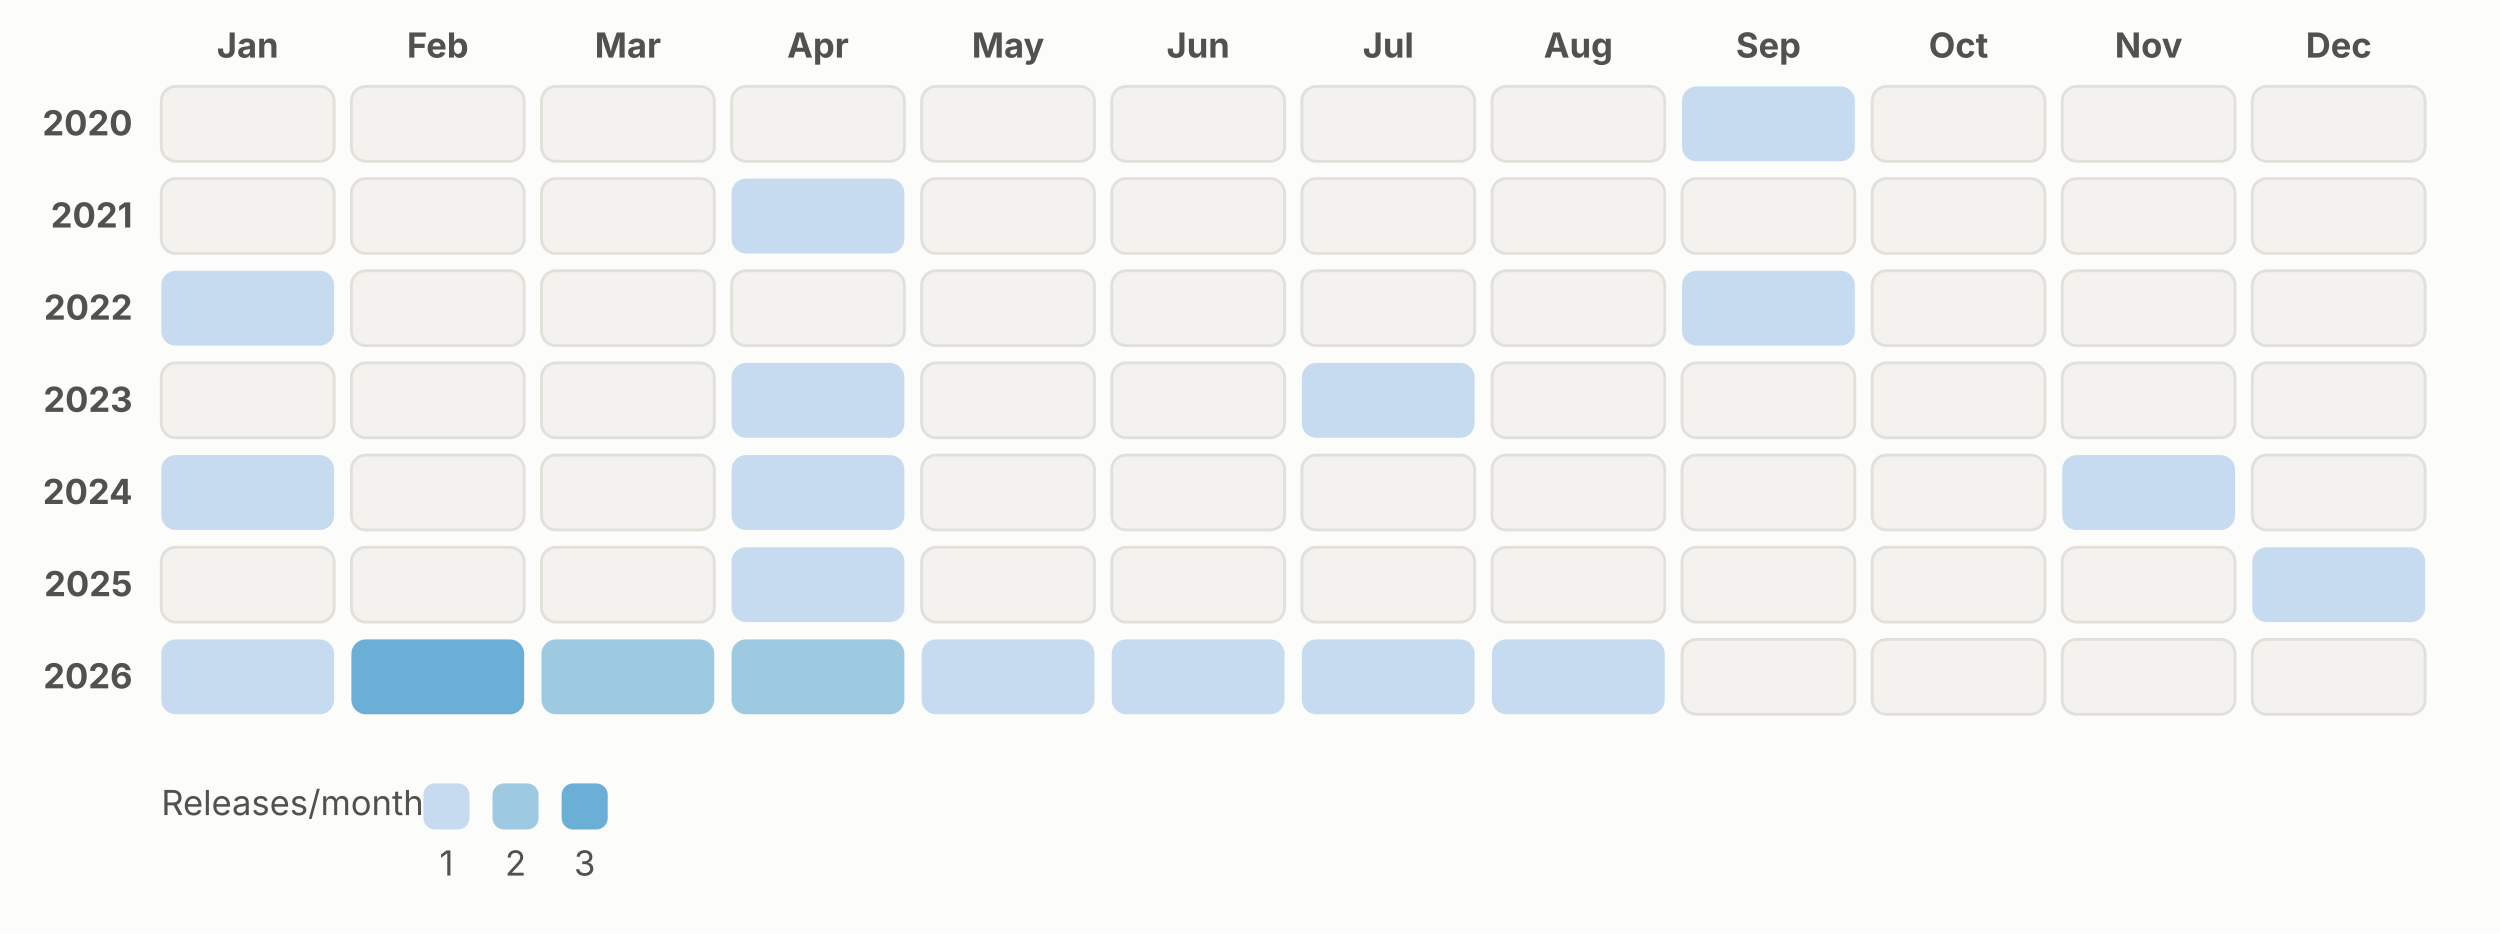
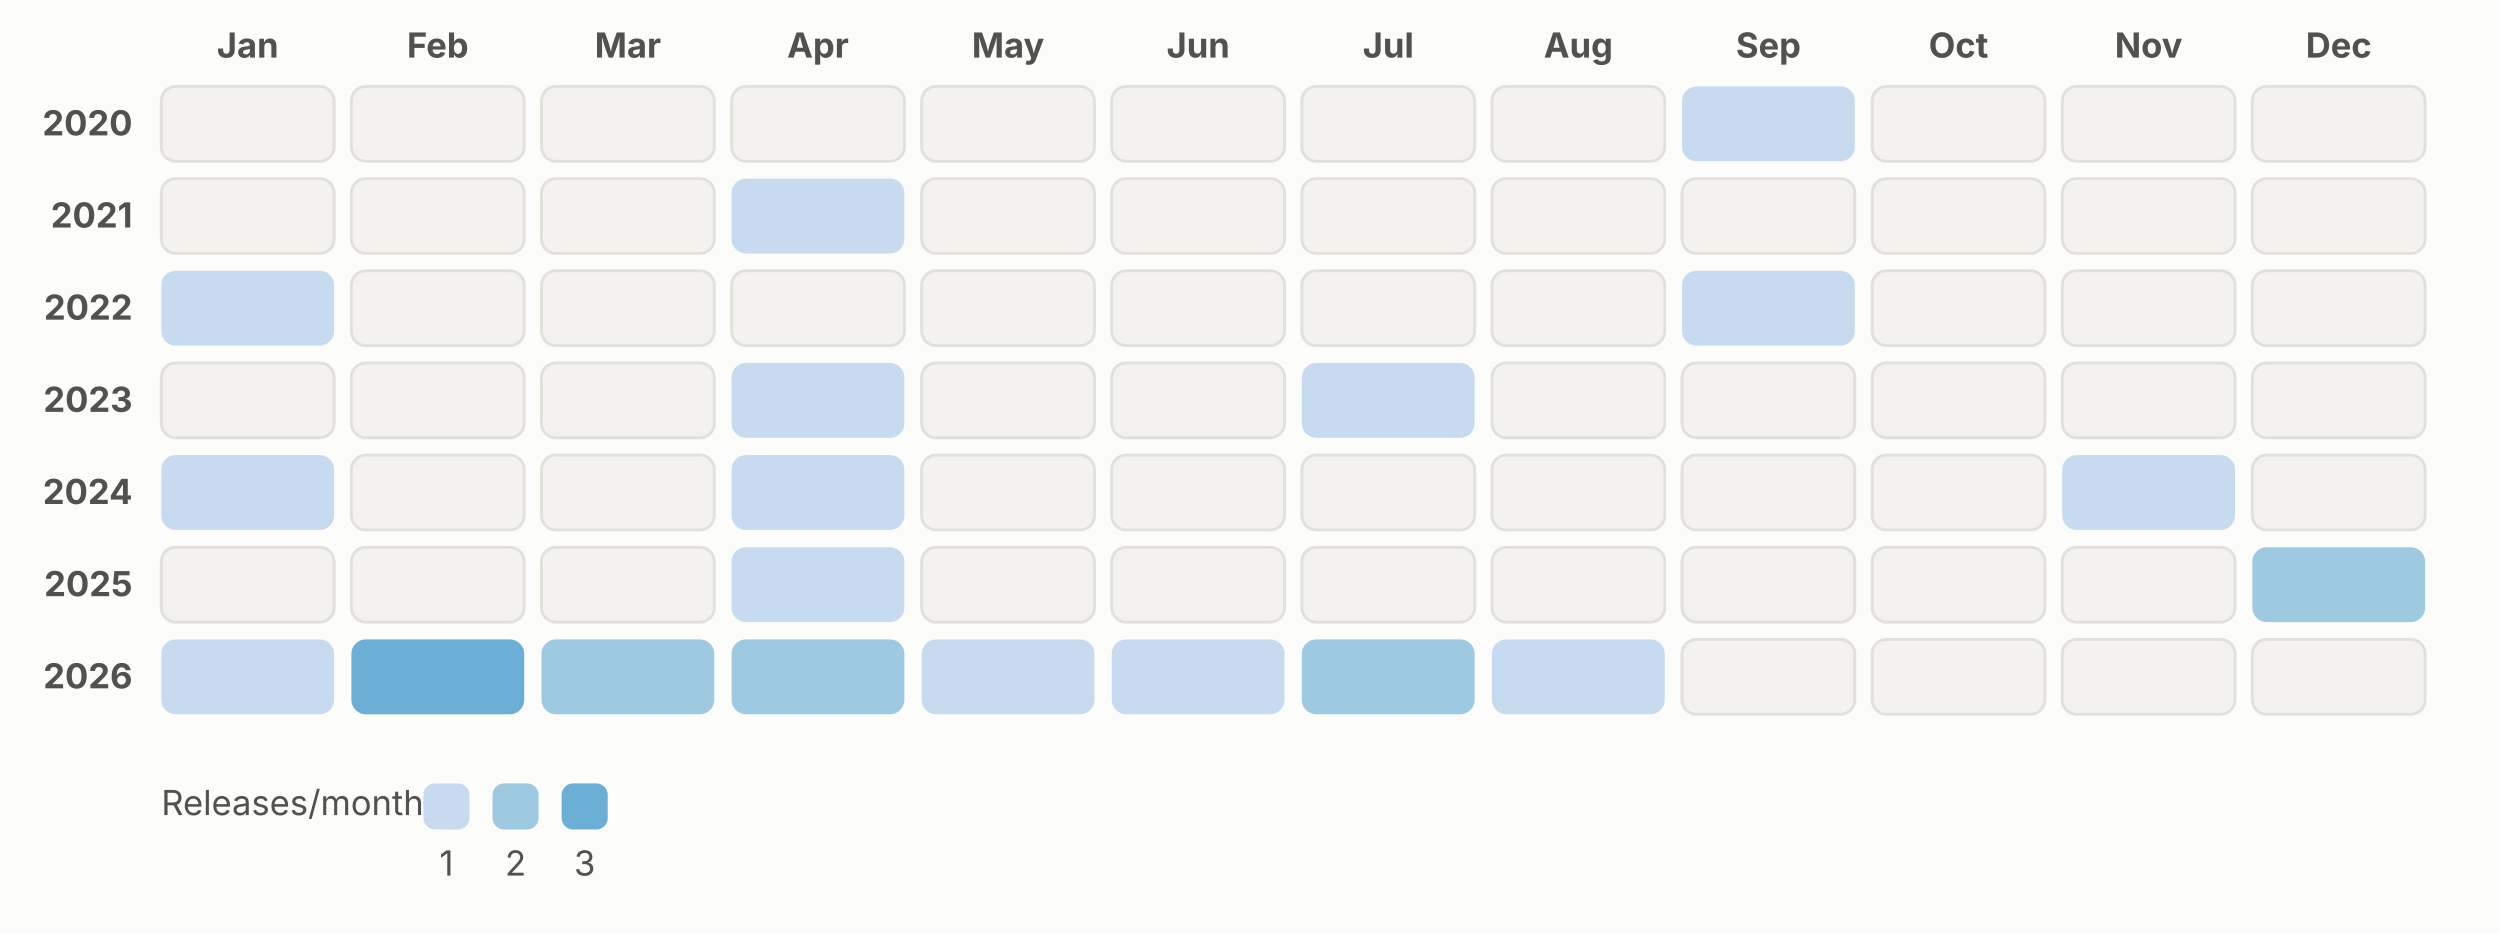
<svg xmlns="http://www.w3.org/2000/svg" width="868" height="324" viewBox="0 0 868 324">
  <rect width="868" height="324" fill="#fcfcfb" />
  <style>text{font-family:"Segoe UI",Inter,Arial,sans-serif;fill:#0b0b0b}.title{font-size:22px;font-weight:700}.sub{font-size:12px;fill:#52514e}.muted{font-size:11px;fill:#898781}.axis{font-size:12px;fill:#898781}.grid{stroke:#e1e0d9;stroke-width:1}.legend{font-size:12px;fill:#52514e}.count{font-size:10px;font-weight:700}.axis-strong{font-size:12px;font-weight:700;fill:#52514e}</style>
  <text x="86.0" y="20" text-anchor="middle" class="axis-strong">Jan</text>
  <text x="152.0" y="20" text-anchor="middle" class="axis-strong">Feb</text>
  <text x="218.0" y="20" text-anchor="middle" class="axis-strong">Mar</text>
  <text x="284.0" y="20" text-anchor="middle" class="axis-strong">Apr</text>
  <text x="350.0" y="20" text-anchor="middle" class="axis-strong">May</text>
  <text x="416.0" y="20" text-anchor="middle" class="axis-strong">Jun</text>
  <text x="482.0" y="20" text-anchor="middle" class="axis-strong">Jul</text>
  <text x="548.0" y="20" text-anchor="middle" class="axis-strong">Aug</text>
  <text x="614.0" y="20" text-anchor="middle" class="axis-strong">Sep</text>
  <text x="680.0" y="20" text-anchor="middle" class="axis-strong">Oct</text>
  <text x="746.0" y="20" text-anchor="middle" class="axis-strong">Nov</text>
  <text x="812.0" y="20" text-anchor="middle" class="axis-strong">Dec</text>
  <text x="46" y="47.0" text-anchor="end" class="axis-strong">2020</text>
  <rect x="56" y="30" width="60" height="26" rx="5" fill="#f3f2ee" stroke="#e1e0d9" stroke-width="1" />
  <rect x="122" y="30" width="60" height="26" rx="5" fill="#f3f2ee" stroke="#e1e0d9" stroke-width="1" />
  <rect x="188" y="30" width="60" height="26" rx="5" fill="#f3f2ee" stroke="#e1e0d9" stroke-width="1" />
  <rect x="254" y="30" width="60" height="26" rx="5" fill="#f3f2ee" stroke="#e1e0d9" stroke-width="1" />
  <rect x="320" y="30" width="60" height="26" rx="5" fill="#f3f2ee" stroke="#e1e0d9" stroke-width="1" />
  <rect x="386" y="30" width="60" height="26" rx="5" fill="#f3f2ee" stroke="#e1e0d9" stroke-width="1" />
  <rect x="452" y="30" width="60" height="26" rx="5" fill="#f3f2ee" stroke="#e1e0d9" stroke-width="1" />
  <rect x="518" y="30" width="60" height="26" rx="5" fill="#f3f2ee" stroke="#e1e0d9" stroke-width="1" />
  <rect x="584" y="30" width="60" height="26" rx="5" fill="#c6dbef" />
  <rect x="650" y="30" width="60" height="26" rx="5" fill="#f3f2ee" stroke="#e1e0d9" stroke-width="1" />
  <rect x="716" y="30" width="60" height="26" rx="5" fill="#f3f2ee" stroke="#e1e0d9" stroke-width="1" />
  <rect x="782" y="30" width="60" height="26" rx="5" fill="#f3f2ee" stroke="#e1e0d9" stroke-width="1" />
  <text x="46" y="79.0" text-anchor="end" class="axis-strong">2021</text>
  <rect x="56" y="62" width="60" height="26" rx="5" fill="#f3f2ee" stroke="#e1e0d9" stroke-width="1" />
  <rect x="122" y="62" width="60" height="26" rx="5" fill="#f3f2ee" stroke="#e1e0d9" stroke-width="1" />
  <rect x="188" y="62" width="60" height="26" rx="5" fill="#f3f2ee" stroke="#e1e0d9" stroke-width="1" />
  <rect x="254" y="62" width="60" height="26" rx="5" fill="#c6dbef" />
  <rect x="320" y="62" width="60" height="26" rx="5" fill="#f3f2ee" stroke="#e1e0d9" stroke-width="1" />
  <rect x="386" y="62" width="60" height="26" rx="5" fill="#f3f2ee" stroke="#e1e0d9" stroke-width="1" />
  <rect x="452" y="62" width="60" height="26" rx="5" fill="#f3f2ee" stroke="#e1e0d9" stroke-width="1" />
  <rect x="518" y="62" width="60" height="26" rx="5" fill="#f3f2ee" stroke="#e1e0d9" stroke-width="1" />
  <rect x="584" y="62" width="60" height="26" rx="5" fill="#f3f2ee" stroke="#e1e0d9" stroke-width="1" />
  <rect x="650" y="62" width="60" height="26" rx="5" fill="#f3f2ee" stroke="#e1e0d9" stroke-width="1" />
  <rect x="716" y="62" width="60" height="26" rx="5" fill="#f3f2ee" stroke="#e1e0d9" stroke-width="1" />
  <rect x="782" y="62" width="60" height="26" rx="5" fill="#f3f2ee" stroke="#e1e0d9" stroke-width="1" />
  <text x="46" y="111.0" text-anchor="end" class="axis-strong">2022</text>
  <rect x="56" y="94" width="60" height="26" rx="5" fill="#c6dbef" />
  <rect x="122" y="94" width="60" height="26" rx="5" fill="#f3f2ee" stroke="#e1e0d9" stroke-width="1" />
  <rect x="188" y="94" width="60" height="26" rx="5" fill="#f3f2ee" stroke="#e1e0d9" stroke-width="1" />
  <rect x="254" y="94" width="60" height="26" rx="5" fill="#f3f2ee" stroke="#e1e0d9" stroke-width="1" />
  <rect x="320" y="94" width="60" height="26" rx="5" fill="#f3f2ee" stroke="#e1e0d9" stroke-width="1" />
  <rect x="386" y="94" width="60" height="26" rx="5" fill="#f3f2ee" stroke="#e1e0d9" stroke-width="1" />
  <rect x="452" y="94" width="60" height="26" rx="5" fill="#f3f2ee" stroke="#e1e0d9" stroke-width="1" />
  <rect x="518" y="94" width="60" height="26" rx="5" fill="#f3f2ee" stroke="#e1e0d9" stroke-width="1" />
  <rect x="584" y="94" width="60" height="26" rx="5" fill="#c6dbef" />
  <rect x="650" y="94" width="60" height="26" rx="5" fill="#f3f2ee" stroke="#e1e0d9" stroke-width="1" />
  <rect x="716" y="94" width="60" height="26" rx="5" fill="#f3f2ee" stroke="#e1e0d9" stroke-width="1" />
  <rect x="782" y="94" width="60" height="26" rx="5" fill="#f3f2ee" stroke="#e1e0d9" stroke-width="1" />
  <text x="46" y="143.0" text-anchor="end" class="axis-strong">2023</text>
  <rect x="56" y="126" width="60" height="26" rx="5" fill="#f3f2ee" stroke="#e1e0d9" stroke-width="1" />
  <rect x="122" y="126" width="60" height="26" rx="5" fill="#f3f2ee" stroke="#e1e0d9" stroke-width="1" />
  <rect x="188" y="126" width="60" height="26" rx="5" fill="#f3f2ee" stroke="#e1e0d9" stroke-width="1" />
  <rect x="254" y="126" width="60" height="26" rx="5" fill="#c6dbef" />
  <rect x="320" y="126" width="60" height="26" rx="5" fill="#f3f2ee" stroke="#e1e0d9" stroke-width="1" />
  <rect x="386" y="126" width="60" height="26" rx="5" fill="#f3f2ee" stroke="#e1e0d9" stroke-width="1" />
  <rect x="452" y="126" width="60" height="26" rx="5" fill="#c6dbef" />
  <rect x="518" y="126" width="60" height="26" rx="5" fill="#f3f2ee" stroke="#e1e0d9" stroke-width="1" />
  <rect x="584" y="126" width="60" height="26" rx="5" fill="#f3f2ee" stroke="#e1e0d9" stroke-width="1" />
  <rect x="650" y="126" width="60" height="26" rx="5" fill="#f3f2ee" stroke="#e1e0d9" stroke-width="1" />
  <rect x="716" y="126" width="60" height="26" rx="5" fill="#f3f2ee" stroke="#e1e0d9" stroke-width="1" />
  <rect x="782" y="126" width="60" height="26" rx="5" fill="#f3f2ee" stroke="#e1e0d9" stroke-width="1" />
  <text x="46" y="175.0" text-anchor="end" class="axis-strong">2024</text>
  <rect x="56" y="158" width="60" height="26" rx="5" fill="#c6dbef" />
  <rect x="122" y="158" width="60" height="26" rx="5" fill="#f3f2ee" stroke="#e1e0d9" stroke-width="1" />
  <rect x="188" y="158" width="60" height="26" rx="5" fill="#f3f2ee" stroke="#e1e0d9" stroke-width="1" />
  <rect x="254" y="158" width="60" height="26" rx="5" fill="#c6dbef" />
  <rect x="320" y="158" width="60" height="26" rx="5" fill="#f3f2ee" stroke="#e1e0d9" stroke-width="1" />
  <rect x="386" y="158" width="60" height="26" rx="5" fill="#f3f2ee" stroke="#e1e0d9" stroke-width="1" />
  <rect x="452" y="158" width="60" height="26" rx="5" fill="#f3f2ee" stroke="#e1e0d9" stroke-width="1" />
  <rect x="518" y="158" width="60" height="26" rx="5" fill="#f3f2ee" stroke="#e1e0d9" stroke-width="1" />
  <rect x="584" y="158" width="60" height="26" rx="5" fill="#f3f2ee" stroke="#e1e0d9" stroke-width="1" />
  <rect x="650" y="158" width="60" height="26" rx="5" fill="#f3f2ee" stroke="#e1e0d9" stroke-width="1" />
  <rect x="716" y="158" width="60" height="26" rx="5" fill="#c6dbef" />
  <rect x="782" y="158" width="60" height="26" rx="5" fill="#f3f2ee" stroke="#e1e0d9" stroke-width="1" />
  <text x="46" y="207.0" text-anchor="end" class="axis-strong">2025</text>
  <rect x="56" y="190" width="60" height="26" rx="5" fill="#f3f2ee" stroke="#e1e0d9" stroke-width="1" />
  <rect x="122" y="190" width="60" height="26" rx="5" fill="#f3f2ee" stroke="#e1e0d9" stroke-width="1" />
  <rect x="188" y="190" width="60" height="26" rx="5" fill="#f3f2ee" stroke="#e1e0d9" stroke-width="1" />
  <rect x="254" y="190" width="60" height="26" rx="5" fill="#c6dbef" />
  <rect x="320" y="190" width="60" height="26" rx="5" fill="#f3f2ee" stroke="#e1e0d9" stroke-width="1" />
  <rect x="386" y="190" width="60" height="26" rx="5" fill="#f3f2ee" stroke="#e1e0d9" stroke-width="1" />
  <rect x="452" y="190" width="60" height="26" rx="5" fill="#f3f2ee" stroke="#e1e0d9" stroke-width="1" />
  <rect x="518" y="190" width="60" height="26" rx="5" fill="#f3f2ee" stroke="#e1e0d9" stroke-width="1" />
  <rect x="584" y="190" width="60" height="26" rx="5" fill="#f3f2ee" stroke="#e1e0d9" stroke-width="1" />
  <rect x="650" y="190" width="60" height="26" rx="5" fill="#f3f2ee" stroke="#e1e0d9" stroke-width="1" />
  <rect x="716" y="190" width="60" height="26" rx="5" fill="#f3f2ee" stroke="#e1e0d9" stroke-width="1" />
-   <rect x="782" y="190" width="60" height="26" rx="5" fill="#c6dbef" />
+   <rect x="782" y="190" width="60" height="26" rx="5" fill="#9ecae1" />
  <text x="46" y="239.0" text-anchor="end" class="axis-strong">2026</text>
  <rect x="56" y="222" width="60" height="26" rx="5" fill="#c6dbef" />
  <rect x="122" y="222" width="60" height="26" rx="5" fill="#6baed6" />
  <rect x="188" y="222" width="60" height="26" rx="5" fill="#9ecae1" />
  <rect x="254" y="222" width="60" height="26" rx="5" fill="#9ecae1" />
  <rect x="320" y="222" width="60" height="26" rx="5" fill="#c6dbef" />
  <rect x="386" y="222" width="60" height="26" rx="5" fill="#c6dbef" />
-   <rect x="452" y="222" width="60" height="26" rx="5" fill="#c6dbef" />
+   <rect x="452" y="222" width="60" height="26" rx="5" fill="#9ecae1" />
  <rect x="518" y="222" width="60" height="26" rx="5" fill="#c6dbef" />
  <rect x="584" y="222" width="60" height="26" rx="5" fill="#f3f2ee" stroke="#e1e0d9" stroke-width="1" />
  <rect x="650" y="222" width="60" height="26" rx="5" fill="#f3f2ee" stroke="#e1e0d9" stroke-width="1" />
  <rect x="716" y="222" width="60" height="26" rx="5" fill="#f3f2ee" stroke="#e1e0d9" stroke-width="1" />
  <rect x="782" y="222" width="60" height="26" rx="5" fill="#f3f2ee" stroke="#e1e0d9" stroke-width="1" />
  <text x="56" y="283" class="legend">Releases/month:</text>
  <rect x="147" y="272" width="16" height="16" rx="4" fill="#c6dbef" />
  <text x="155" y="304" text-anchor="middle" class="legend">1</text>
  <rect x="171" y="272" width="16" height="16" rx="4" fill="#9ecae1" />
  <text x="179" y="304" text-anchor="middle" class="legend">2</text>
  <rect x="195" y="272" width="16" height="16" rx="4" fill="#6baed6" />
  <text x="203" y="304" text-anchor="middle" class="legend">3</text>
</svg>
